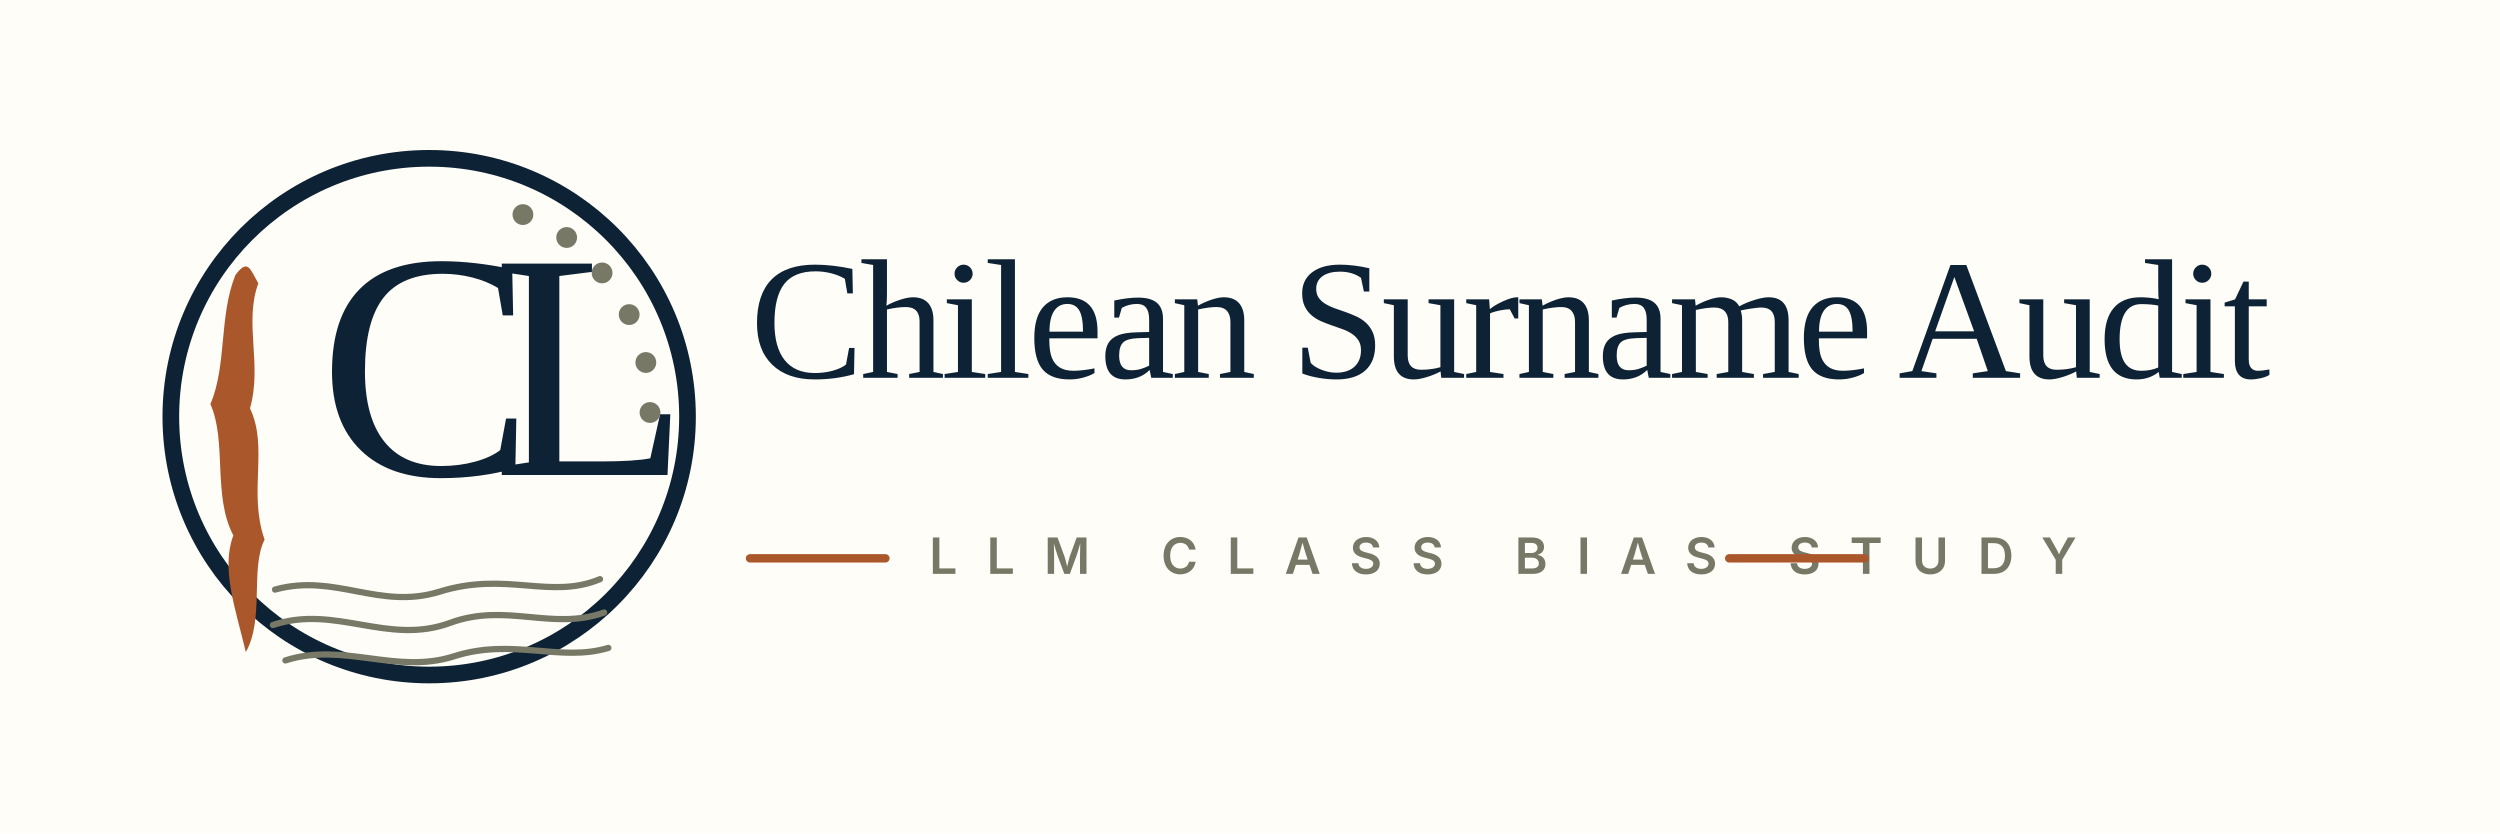
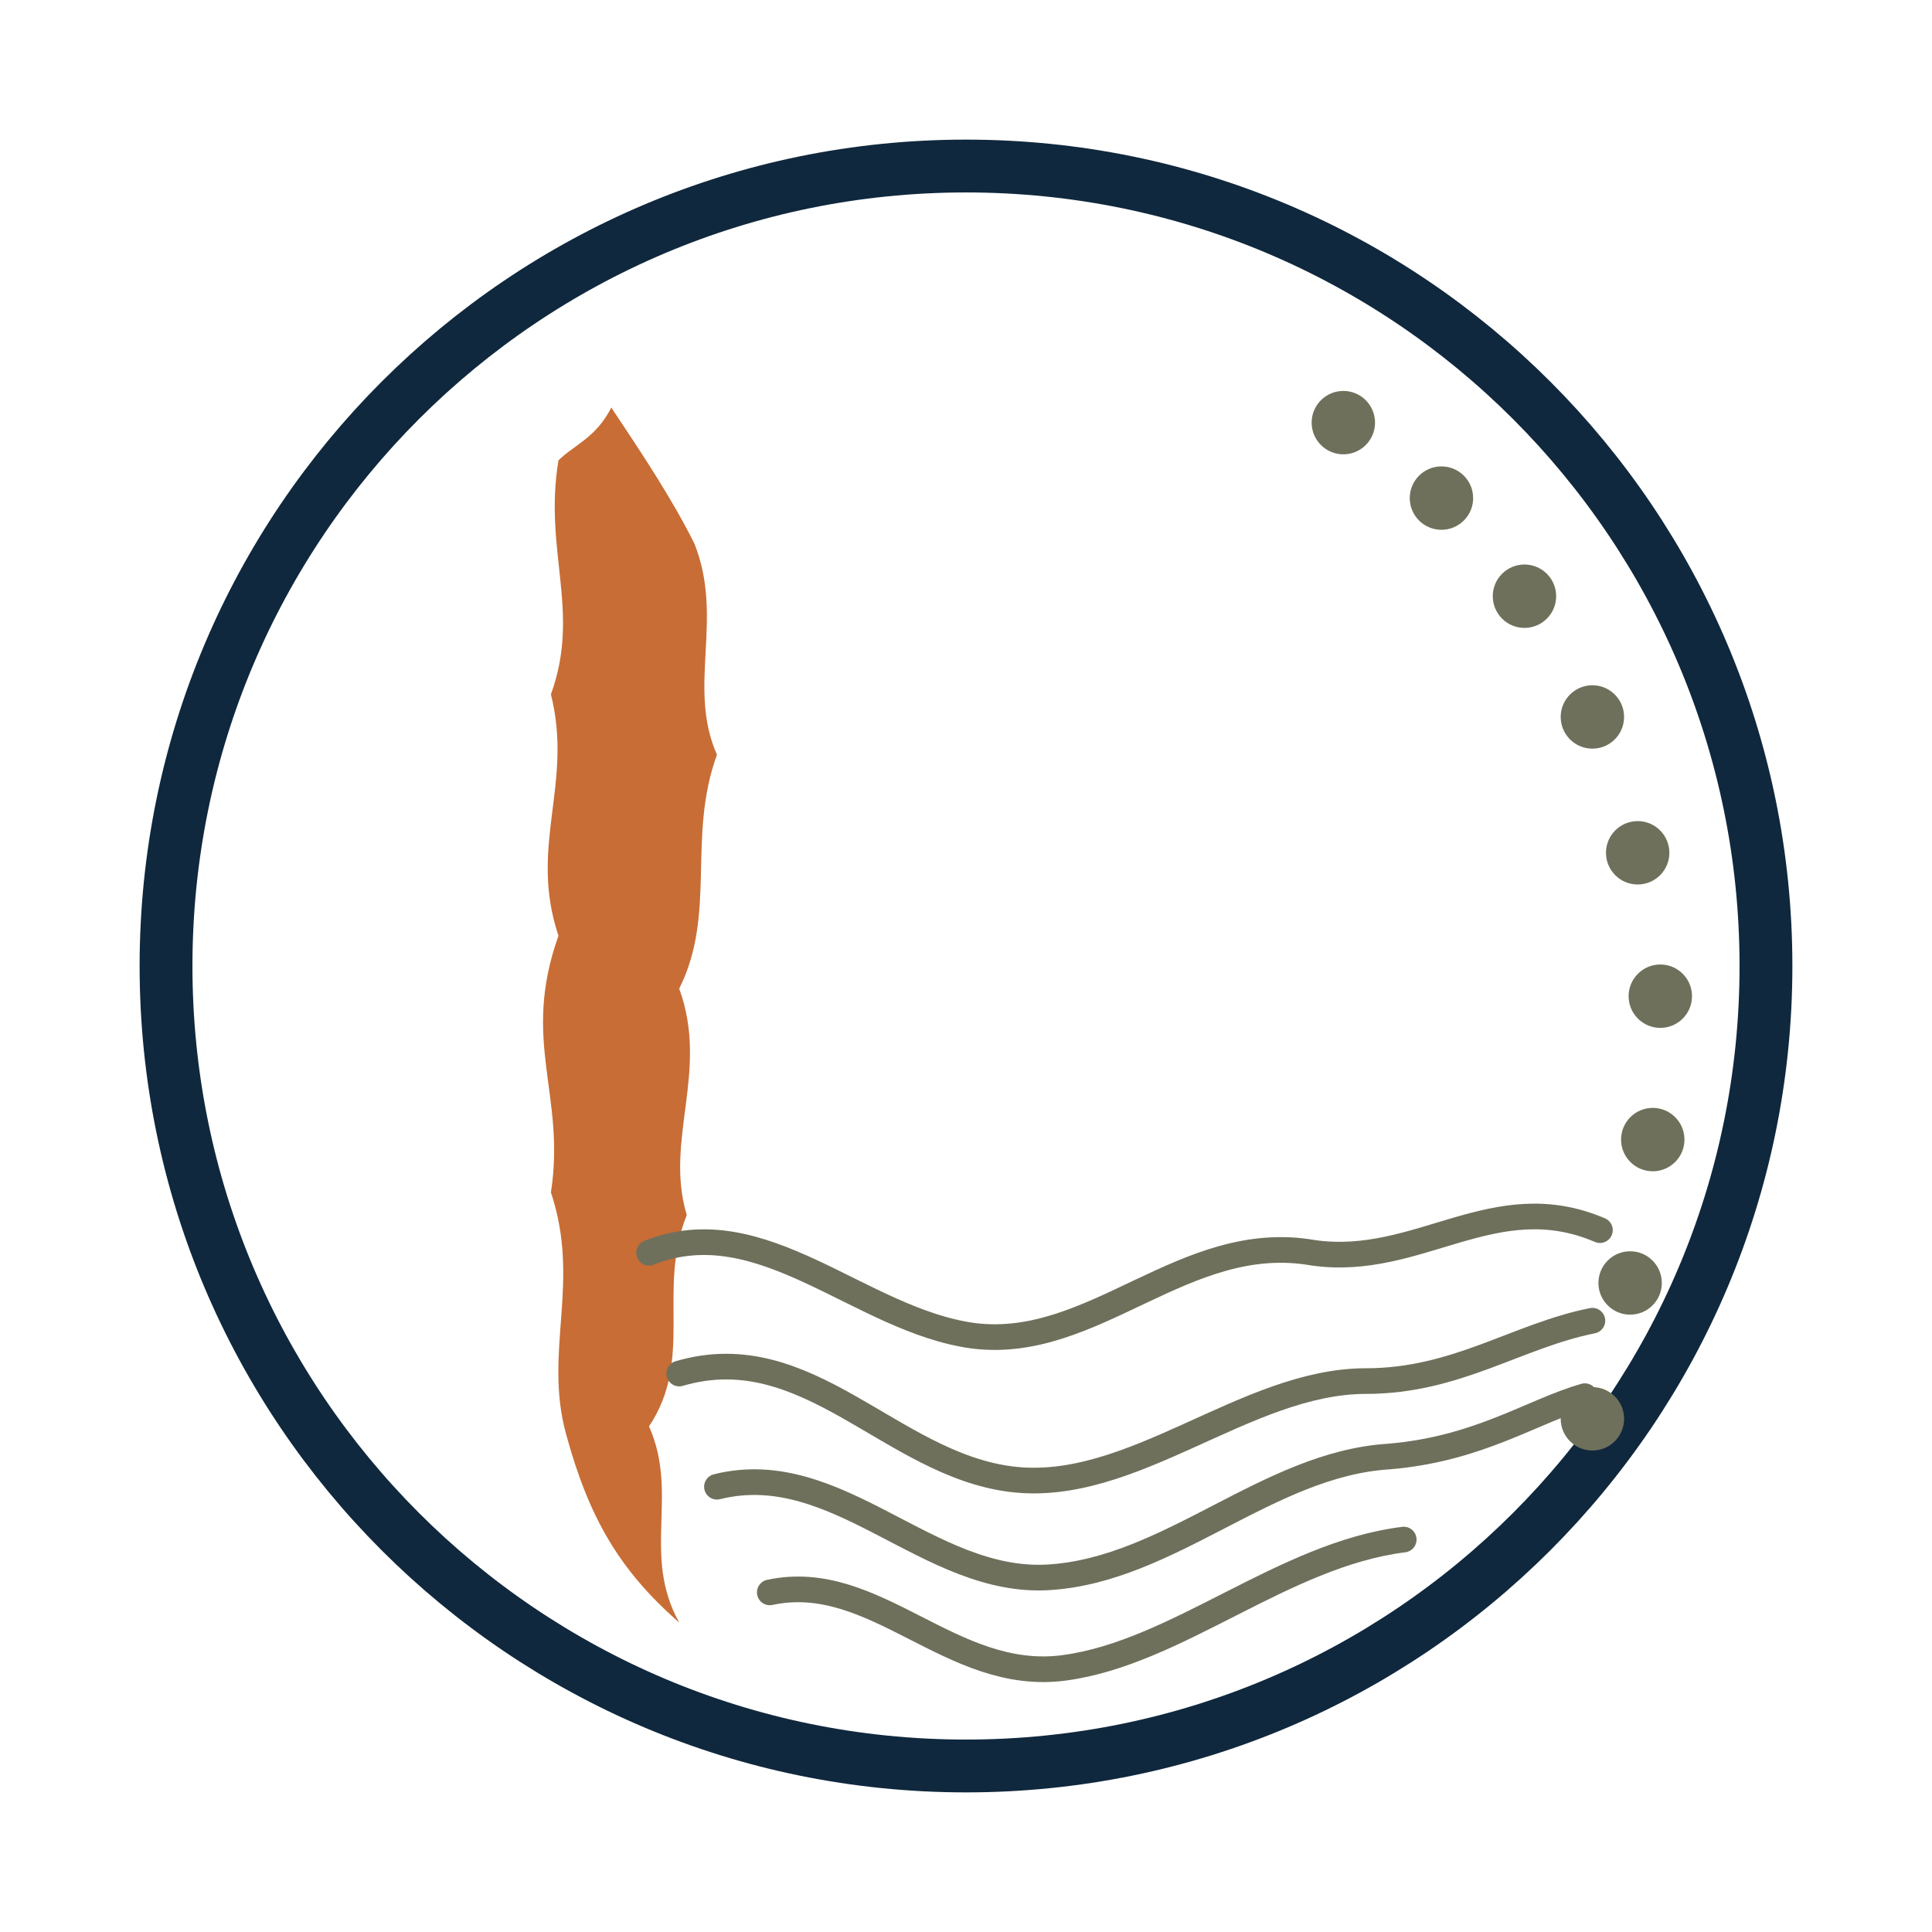
- <svg xmlns="http://www.w3.org/2000/svg" viewBox="0 0 1200 400" role="img" aria-labelledby="title desc">
-   <defs>
-     <style>
-       .bg{fill:#fffdf8}.ink{fill:#0d2234}.stroke{stroke:#0d2234;stroke-width:8;fill:none;stroke-linecap:round}.rust{fill:#a9572b}.olive{fill:#777966}.thin{stroke:#a9572b;stroke-width:4;fill:none;stroke-linecap:round}.contour{stroke:#777966;stroke-width:3;fill:none;stroke-linecap:round}.word{font-family:Georgia, 'Times New Roman', serif;font-size:82px;fill:#0d2234;letter-spacing:-2px}.sub{font-family:Inter, Arial, sans-serif;font-size:24px;fill:#777966;letter-spacing:14px;font-weight:600}
-     </style>
-   </defs>
-   <rect class="bg" x="0" y="0" width="1200" height="400" rx="0" />
-   <g transform="translate(70 64)">
-     <circle cx="136" cy="136" r="124" class="stroke" />
-     <path class="rust" d="M43 68 C35 88 39 111 31 130 C39 148 32 174 42 193 C36 209 43 228 48 249 C57 233 50 209 57 195 C49 172 59 151 50 132 C56 111 47 91 54 72 C50 65 49 60 43 68 Z" />
-     <text x="83" y="164" style="font-family:Georgia, 'Times New Roman', serif;font-size:155px;fill:#0d2234;letter-spacing:-20px">CL</text>
-     <g fill="#777966">
-       <circle cx="181" cy="39" r="5" />
-       <circle cx="202" cy="50" r="5" />
-       <circle cx="219" cy="67" r="5" />
-       <circle cx="232" cy="87" r="5" />
-       <circle cx="240" cy="110" r="5" />
-       <circle cx="242" cy="134" r="5" />
-     </g>
-     <path class="contour" d="M62 219 C91 211 112 229 141 220 C173 210 194 224 218 214" />
-     <path class="contour" d="M61 236 C91 226 116 246 146 235 C173 225 195 239 220 230" />
-     <path class="contour" d="M67 253 C95 244 120 260 148 251 C176 242 199 254 222 247" />
+ <svg xmlns="http://www.w3.org/2000/svg" viewBox="0 0 256 256">
+   <circle cx="128" cy="128" r="106" fill="none" stroke="#10283d" stroke-width="7" />
+   <path d="M74 61 C72 73 77 81 73 92 C76 104 70 112 74 124 C69 138 75 145 73 158 C77 170 72 179 75 190 C78 201 82 208 90 215 C85 206 90 198 86 189 C92 180 87 171 91 161 C88 151 94 142 90 131 C95 121 91 111 95 100 C91 91 96 82 92 72 C89 66 85 60 81 54 C79 58 76 59 74 61 Z" fill="#c86d35" />
+   <g fill="#6f705b">
+     <circle cx="178" cy="56" r="4.2" />
+     <circle cx="191" cy="66" r="4.2" />
+     <circle cx="202" cy="79" r="4.2" />
+     <circle cx="211" cy="95" r="4.2" />
+     <circle cx="217" cy="113" r="4.2" />
+     <circle cx="220" cy="132" r="4.2" />
+     <circle cx="219" cy="151" r="4.2" />
+     <circle cx="216" cy="170" r="4.2" />
+     <circle cx="211" cy="188" r="4.2" />
  </g>
-   <g transform="translate(360 126)">
-     <text class="word" x="0" y="0" dominant-baseline="hanging">Chilean Surname Audit</text>
-     <line class="thin" x1="0" y1="142" x2="65" y2="142" />
-     <text class="sub" x="86" y="132" dominant-baseline="hanging">LLM CLASS BIAS STUDY</text>
-     <line class="thin" x1="470" y1="142" x2="535" y2="142" />
+   <g fill="none" stroke="#6f705b" stroke-width="3.4" stroke-linecap="round">
+     <path d="M86 166 C101 160 114 175 129 177 C145 179 157 163 174 166 C188 168 198 157 212 163" />
+     <path d="M90 182 C107 177 118 194 134 196 C150 198 165 183 181 183 C193 183 201 177 211 175" />
+     <path d="M95 197 C111 193 123 210 139 209 C155 208 168 194 184 193 C196 192 203 187 210 185" />
+     <path d="M102 211 C116 208 126 223 141 221 C156 219 170 206 186 204" />
  </g>
</svg>
